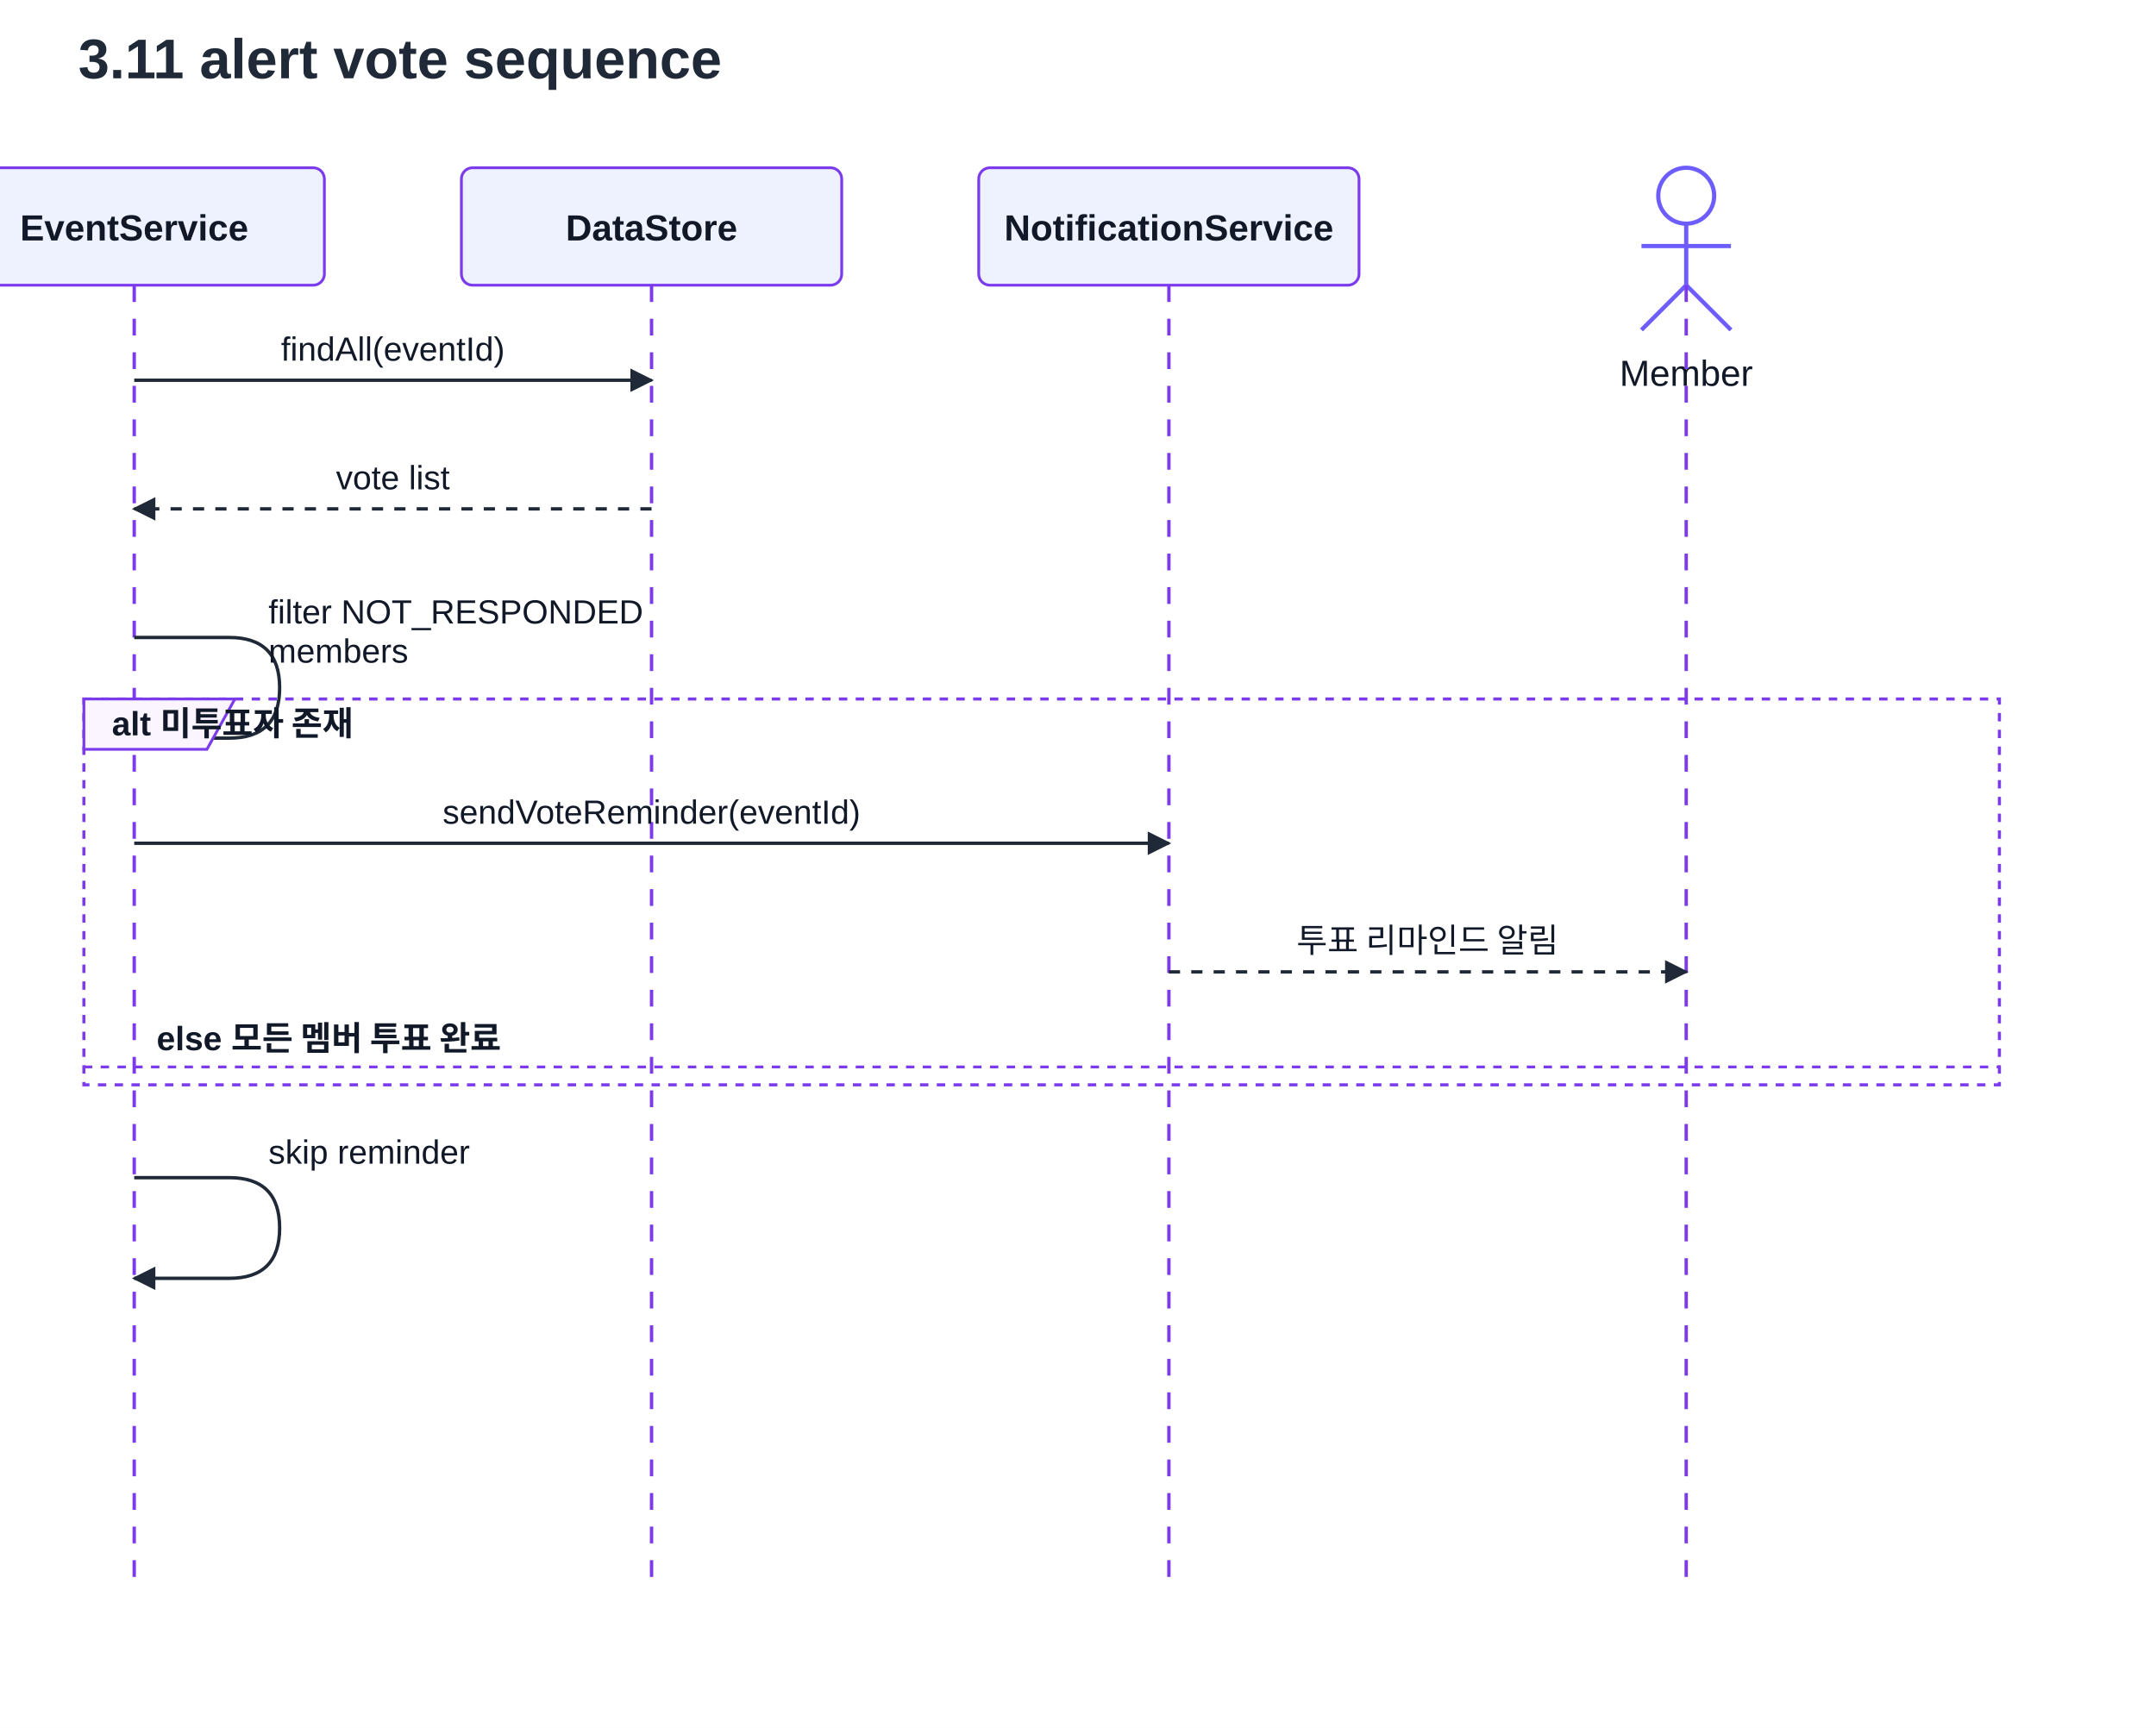
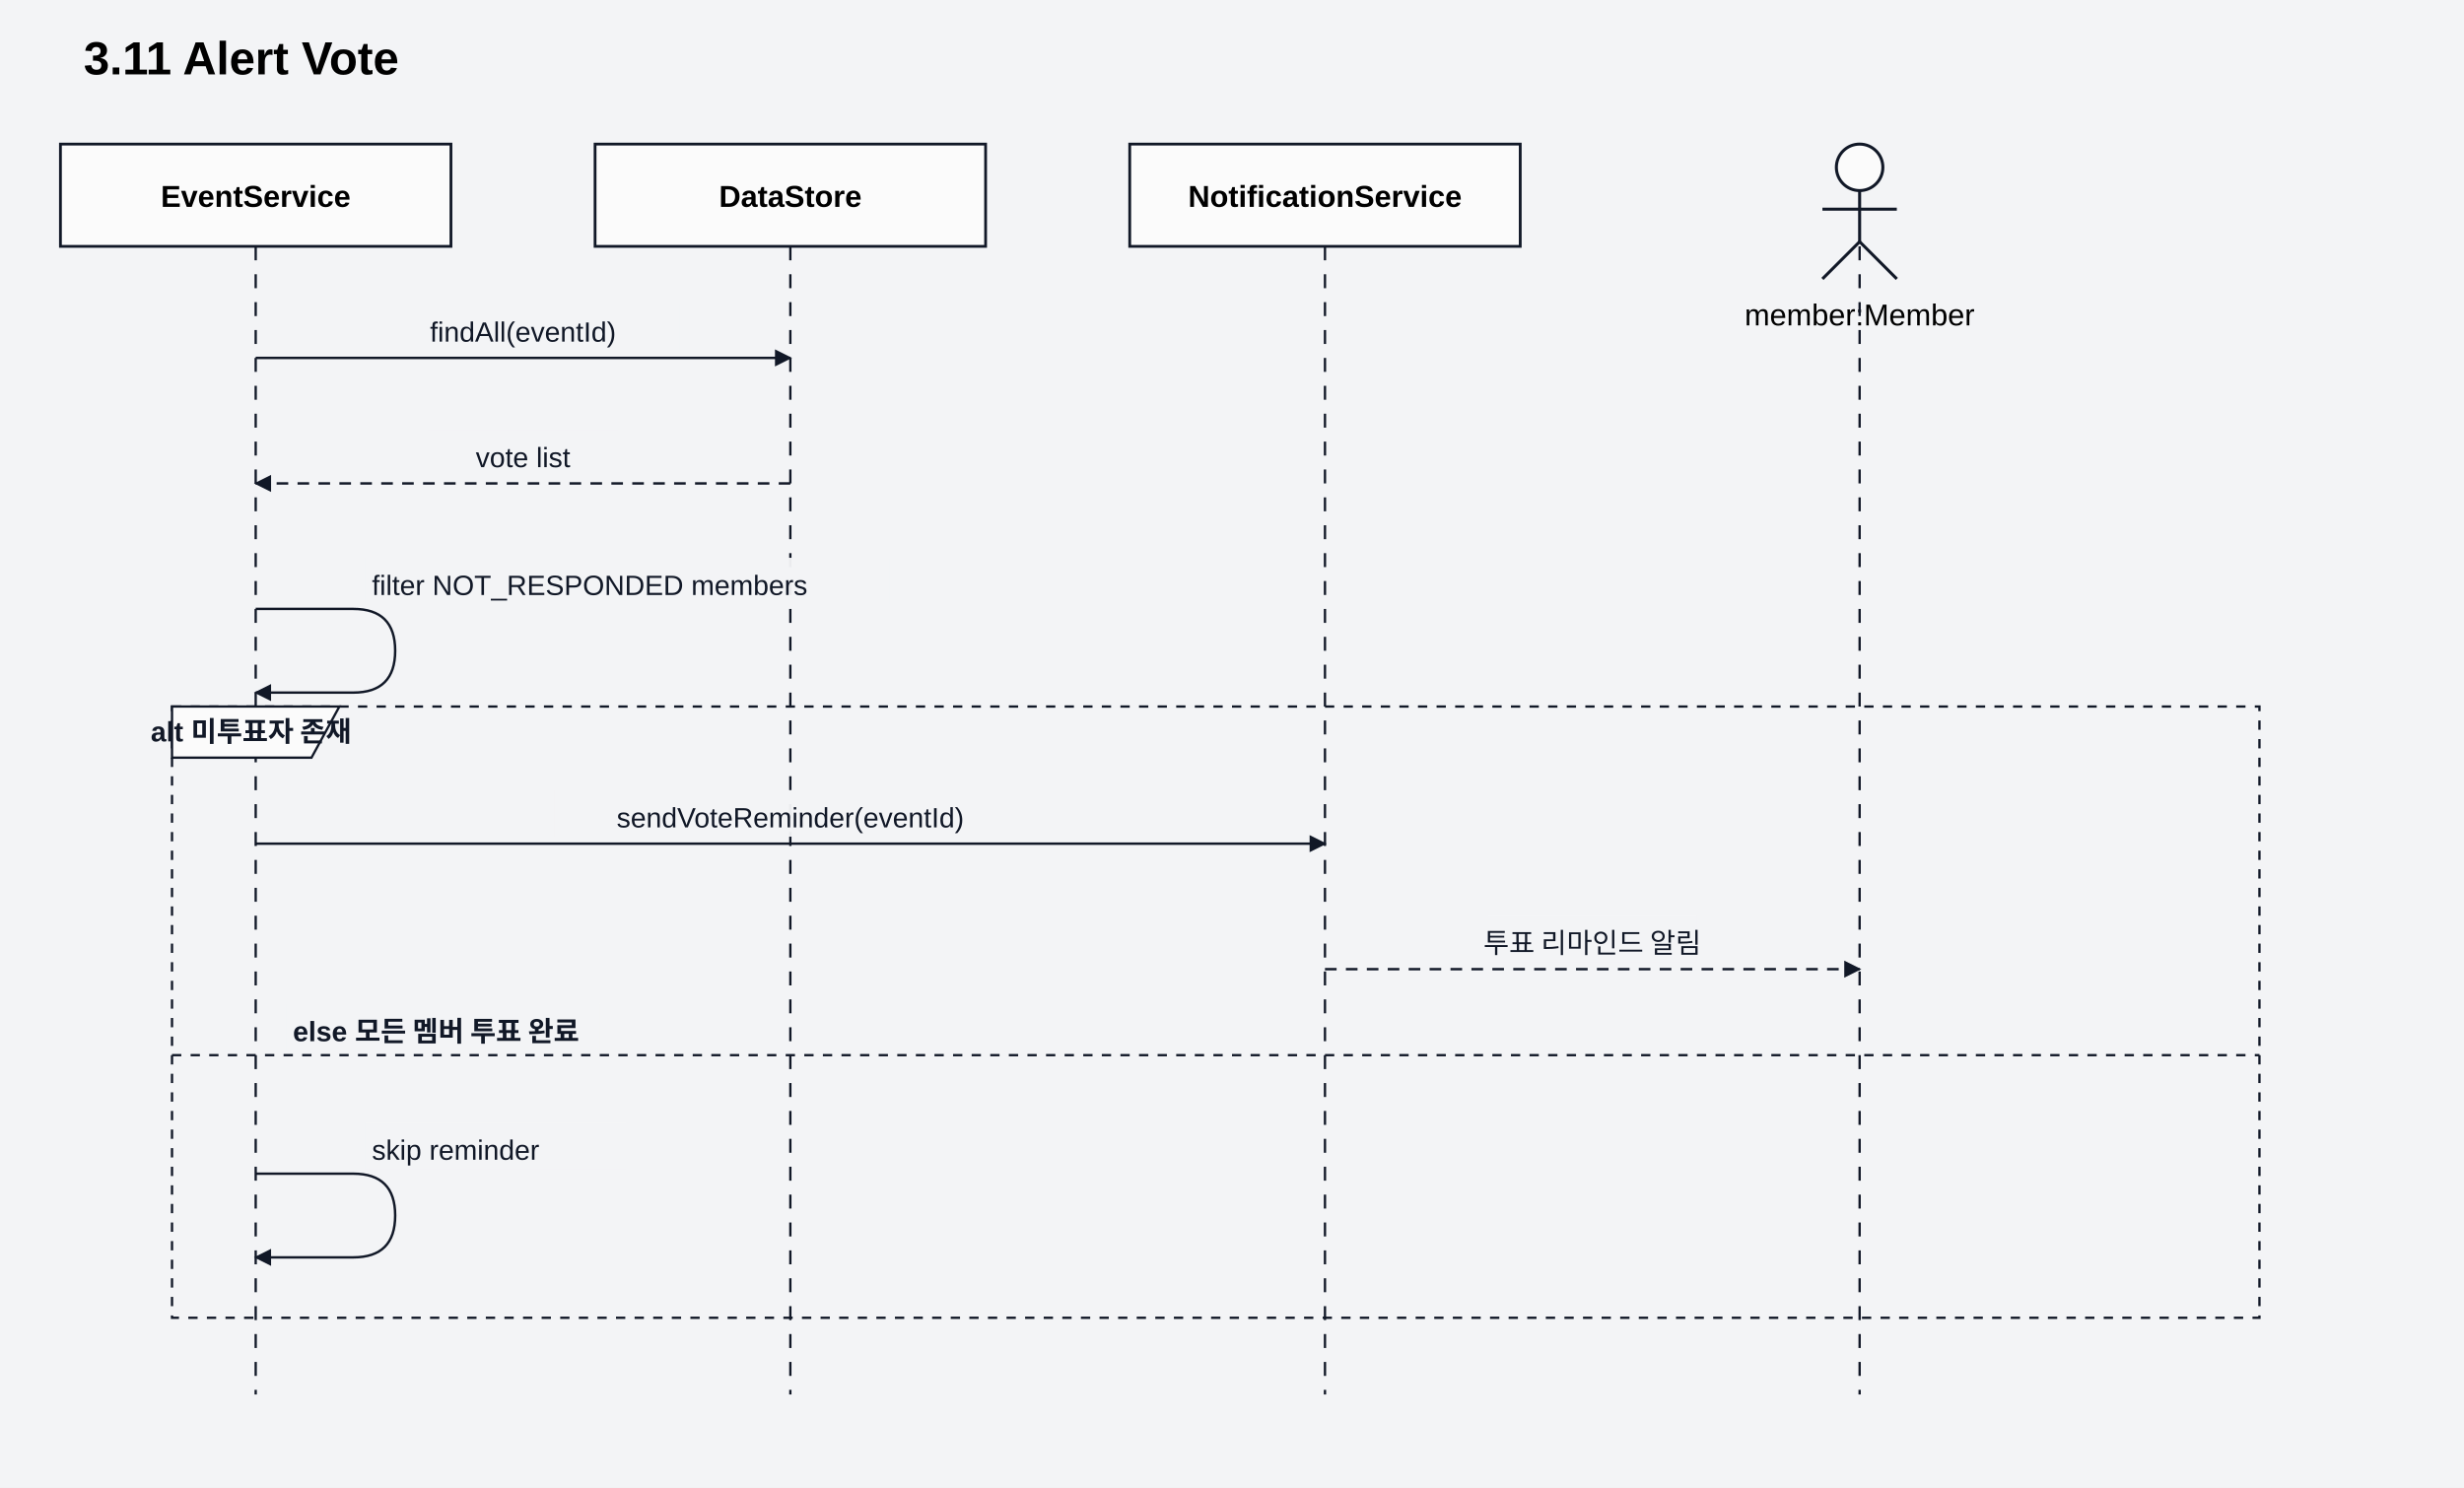
- <svg xmlns="http://www.w3.org/2000/svg" width="771" height="618" viewBox="0 0 771 618">
+ <svg xmlns="http://www.w3.org/2000/svg" width="1060" height="640" viewBox="0 0 1060 640">
  <defs>
-     <marker id="arrow" viewBox="0 0 10 10" refX="9" refY="5" markerWidth="7" markerHeight="7" orient="auto-start-reverse">
-       <path d="M0 0 L10 5 L0 10 z" fill="#1f2937" />
+     <marker id="arrow" viewBox="0 0 10 10" refX="9" refY="5" markerWidth="7" markerHeight="7" orient="auto">
+       <path d="M0 0 L10 5 L0 10 z" fill="#111827" />
+     </marker>
+     <marker id="hollowArrow" viewBox="0 0 10 10" refX="9" refY="5" markerWidth="7" markerHeight="7" orient="auto">
+       <path d="M0 0 L10 5 L0 10 z" fill="#fbfbfb" stroke="#111827" />
+     </marker>
+     <marker id="diamond" viewBox="0 0 16 10" refX="1" refY="5" markerWidth="11" markerHeight="9" orient="auto">
+       <path d="M1 5 L8 1 L15 5 L8 9 z" fill="#111827" stroke="#111827" />
    </marker>
  </defs>
-   <rect width="100%" height="100%" fill="#ffffff" />
-   <text x="28" y="28" font-family="Arial, sans-serif" font-size="20" font-weight="700" fill="#1f2937">3.11 alert vote sequence</text>
-   <rect x="-20" y="60" width="136" height="42" rx="4" fill="#eef2ff" stroke="#7c3aed" stroke-width="1" />
-   <text x="48" y="86" text-anchor="middle" font-family="Arial, sans-serif" font-size="13" font-weight="700" fill="#111827">EventService</text>
-   <line x1="48" y1="102" x2="48" y2="570" stroke="#7c3aed" stroke-width="1.2" stroke-dasharray="6 6" />
-   <rect x="165" y="60" width="136" height="42" rx="4" fill="#eef2ff" stroke="#7c3aed" stroke-width="1" />
-   <text x="233" y="86" text-anchor="middle" font-family="Arial, sans-serif" font-size="13" font-weight="700" fill="#111827">DataStore</text>
-   <line x1="233" y1="102" x2="233" y2="570" stroke="#7c3aed" stroke-width="1.2" stroke-dasharray="6 6" />
-   <rect x="350" y="60" width="136" height="42" rx="4" fill="#eef2ff" stroke="#7c3aed" stroke-width="1" />
-   <text x="418" y="86" text-anchor="middle" font-family="Arial, sans-serif" font-size="13" font-weight="700" fill="#111827">NotificationService</text>
-   <line x1="418" y1="102" x2="418" y2="570" stroke="#7c3aed" stroke-width="1.2" stroke-dasharray="6 6" />
-   <circle cx="603" cy="70" r="10" fill="#fff" stroke="#6d5dfc" stroke-width="1.5" />
-   <line x1="603" y1="80" x2="603" y2="102" stroke="#6d5dfc" stroke-width="1.5" />
-   <line x1="587" y1="88" x2="619" y2="88" stroke="#6d5dfc" stroke-width="1.5" />
-   <line x1="603" y1="102" x2="587" y2="118" stroke="#6d5dfc" stroke-width="1.5" />
-   <line x1="603" y1="102" x2="619" y2="118" stroke="#6d5dfc" stroke-width="1.5" />
-   <text x="603" y="138" text-anchor="middle" font-family="Arial, sans-serif" font-size="13" fill="#111827">Member</text>
-   <line x1="603" y1="102" x2="603" y2="570" stroke="#7c3aed" stroke-width="1.2" stroke-dasharray="6 6" />
-   <line x1="48" y1="136" x2="233" y2="136" stroke="#1f2937" stroke-width="1.2" marker-end="url(#arrow)" />
-   <text x="140.5" y="129" text-anchor="middle" font-family="Arial, sans-serif" font-size="12" fill="#111827">findAll(eventId)</text>
-   <line x1="233" y1="182" x2="48" y2="182" stroke="#1f2937" stroke-width="1.2" marker-end="url(#arrow)" stroke-dasharray="4 4" />
-   <text x="140.5" y="175" text-anchor="middle" font-family="Arial, sans-serif" font-size="12" fill="#111827">vote list</text>
-   <path d="M48 228 h34 q18 0 18 18 q0 18 -18 18 h-34" fill="none" stroke="#1f2937" stroke-width="1.2" marker-end="url(#arrow)" />
-   <text x="96" y="223" font-family="Arial, sans-serif" font-size="12" fill="#111827">filter NOT_RESPONDED</text>
-   <text x="96" y="237" font-family="Arial, sans-serif" font-size="12" fill="#111827">members</text>
-   <rect x="30" y="250" width="685" height="138" fill="none" stroke="#7c3aed" stroke-width="1.1" stroke-dasharray="3 3" />
-   <path d="M30 250 h54 l-10 18 h-44 z" fill="#faf5ff" stroke="#7c3aed" stroke-width="1" />
-   <text x="40" y="263" font-family="Arial, sans-serif" font-size="12" font-weight="700" fill="#111827">alt 미투표자 존재</text>
-   <line x1="48" y1="301.6" x2="418" y2="301.6" stroke="#1f2937" stroke-width="1.2" marker-end="url(#arrow)" />
-   <text x="233" y="294.6" text-anchor="middle" font-family="Arial, sans-serif" font-size="12" fill="#111827">sendVoteReminder(eventId)</text>
-   <line x1="418" y1="347.6" x2="603" y2="347.6" stroke="#1f2937" stroke-width="1.2" marker-end="url(#arrow)" stroke-dasharray="4 4" />
-   <text x="510.5" y="340.6" text-anchor="middle" font-family="Arial, sans-serif" font-size="12" fill="#111827">투표 리마인드 알림</text>
-   <line x1="30" y1="381.6" x2="715" y2="381.6" stroke="#7c3aed" stroke-width="1" stroke-dasharray="3 3" />
-   <text x="56" y="375.6" font-family="Arial, sans-serif" font-size="12" font-weight="700" fill="#111827">else 모든 멤버 투표 완료</text>
-   <path d="M48 421.2 h34 q18 0 18 18 q0 18 -18 18 h-34" fill="none" stroke="#1f2937" stroke-width="1.2" marker-end="url(#arrow)" />
-   <text x="96" y="416.2" font-family="Arial, sans-serif" font-size="12" fill="#111827">skip reminder</text>
+   <rect width="100%" height="100%" fill="#f3f4f6" />
+   <text x="36" y="32" font-family="Arial, sans-serif" font-size="20" font-weight="700">3.11 Alert Vote</text>
+   <rect x="26" y="62" width="168" height="44" fill="#fbfbfb" stroke="#111827" stroke-width="1.2" />
+   <text x="110" y="89" text-anchor="middle" font-family="Arial, sans-serif" font-size="13" font-weight="700">EventService</text>
+   <line x1="110" y1="106" x2="110" y2="600" stroke="#111827" stroke-width="1" stroke-dasharray="6 6" />
+   <rect x="256" y="62" width="168" height="44" fill="#fbfbfb" stroke="#111827" stroke-width="1.2" />
+   <text x="340" y="89" text-anchor="middle" font-family="Arial, sans-serif" font-size="13" font-weight="700">DataStore</text>
+   <line x1="340" y1="106" x2="340" y2="600" stroke="#111827" stroke-width="1" stroke-dasharray="6 6" />
+   <rect x="486" y="62" width="168" height="44" fill="#fbfbfb" stroke="#111827" stroke-width="1.2" />
+   <text x="570" y="89" text-anchor="middle" font-family="Arial, sans-serif" font-size="13" font-weight="700">NotificationService</text>
+   <line x1="570" y1="106" x2="570" y2="600" stroke="#111827" stroke-width="1" stroke-dasharray="6 6" />
+   <circle cx="800" cy="72" r="10" fill="#fbfbfb" stroke="#111827" stroke-width="1.3" />
+   <line x1="800" y1="82" x2="800" y2="104" stroke="#111827" stroke-width="1.3" />
+   <line x1="784" y1="90" x2="816" y2="90" stroke="#111827" stroke-width="1.3" />
+   <line x1="800" y1="104" x2="784" y2="120" stroke="#111827" stroke-width="1.3" />
+   <line x1="800" y1="104" x2="816" y2="120" stroke="#111827" stroke-width="1.3" />
+   <text x="800" y="140" text-anchor="middle" font-family="Arial, sans-serif" font-size="13">member:Member</text>
+   <line x1="800" y1="106" x2="800" y2="600" stroke="#111827" stroke-width="1" stroke-dasharray="6 6" />
+   <rect x="74" y="304" width="898" height="263" fill="none" stroke="#111827" stroke-dasharray="4 4" />
+   <path d="M74 304 h72 l-12 22 h-60 z" fill="#fbfbfb" stroke="#111827" />
+   <text x="108" y="319" text-anchor="middle" font-family="Arial, sans-serif" font-size="12" font-weight="700" fill="#111827">alt 미투표자 존재</text>
+   <line x1="74" y1="454" x2="972" y2="454" stroke="#111827" stroke-dasharray="4 4" />
+   <rect x="123" y="432" width="134.96" height="20" fill="#f3f4f6" opacity="0.96" />
+   <text x="126" y="448" text-anchor="start" font-family="Arial, sans-serif" font-size="12" font-weight="700" fill="#111827">else 모든 멤버 투표 완료</text>
+   <line x1="110" y1="154" x2="340" y2="154" stroke="#111827" stroke-width="1.05" marker-end="url(#arrow)" />
+   <rect x="157.52" y="131" width="134.96" height="20" fill="#f3f4f6" opacity="0.96" />
+   <text x="225" y="147" text-anchor="middle" font-family="Arial, sans-serif" font-size="12" font-weight="400" fill="#111827">findAll(eventId)</text>
+   <line x1="340" y1="208" x2="110" y2="208" stroke="#111827" stroke-width="1.05" marker-end="url(#arrow)" stroke-dasharray="5 4" />
+   <rect x="183.98" y="185" width="82.04" height="20" fill="#f3f4f6" opacity="0.96" />
+   <text x="225" y="201" text-anchor="middle" font-family="Arial, sans-serif" font-size="12" font-weight="400" fill="#111827">vote list</text>
+   <path d="M110 262 h42 q18 0 18 18 q0 18 -18 18 h-42" fill="none" stroke="#111827" stroke-width="1.05" marker-end="url(#arrow)" />
+   <rect x="157" y="240" width="225.68" height="20" fill="#f3f4f6" opacity="0.96" />
+   <text x="160" y="256" text-anchor="start" font-family="Arial, sans-serif" font-size="12" font-weight="400" fill="#111827">filter NOT_RESPONDED members</text>
+   <line x1="110" y1="363" x2="570" y2="363" stroke="#111827" stroke-width="1.05" marker-end="url(#arrow)" />
+   <rect x="238.5" y="340" width="203" height="20" fill="#f3f4f6" opacity="0.96" />
+   <text x="340" y="356" text-anchor="middle" font-family="Arial, sans-serif" font-size="12" font-weight="400" fill="#111827">sendVoteReminder(eventId)</text>
+   <line x1="570" y1="417" x2="800" y2="417" stroke="#111827" stroke-width="1.05" marker-end="url(#arrow)" stroke-dasharray="5 4" />
+   <rect x="640.2" y="394" width="89.6" height="20" fill="#f3f4f6" opacity="0.96" />
+   <text x="685" y="410" text-anchor="middle" font-family="Arial, sans-serif" font-size="12" font-weight="400" fill="#111827">투표 리마인드 알림</text>
+   <path d="M110 505 h42 q18 0 18 18 q0 18 -18 18 h-42" fill="none" stroke="#111827" stroke-width="1.05" marker-end="url(#arrow)" />
+   <rect x="157" y="483" width="112.28" height="20" fill="#f3f4f6" opacity="0.96" />
+   <text x="160" y="499" text-anchor="start" font-family="Arial, sans-serif" font-size="12" font-weight="400" fill="#111827">skip reminder</text>
</svg>
